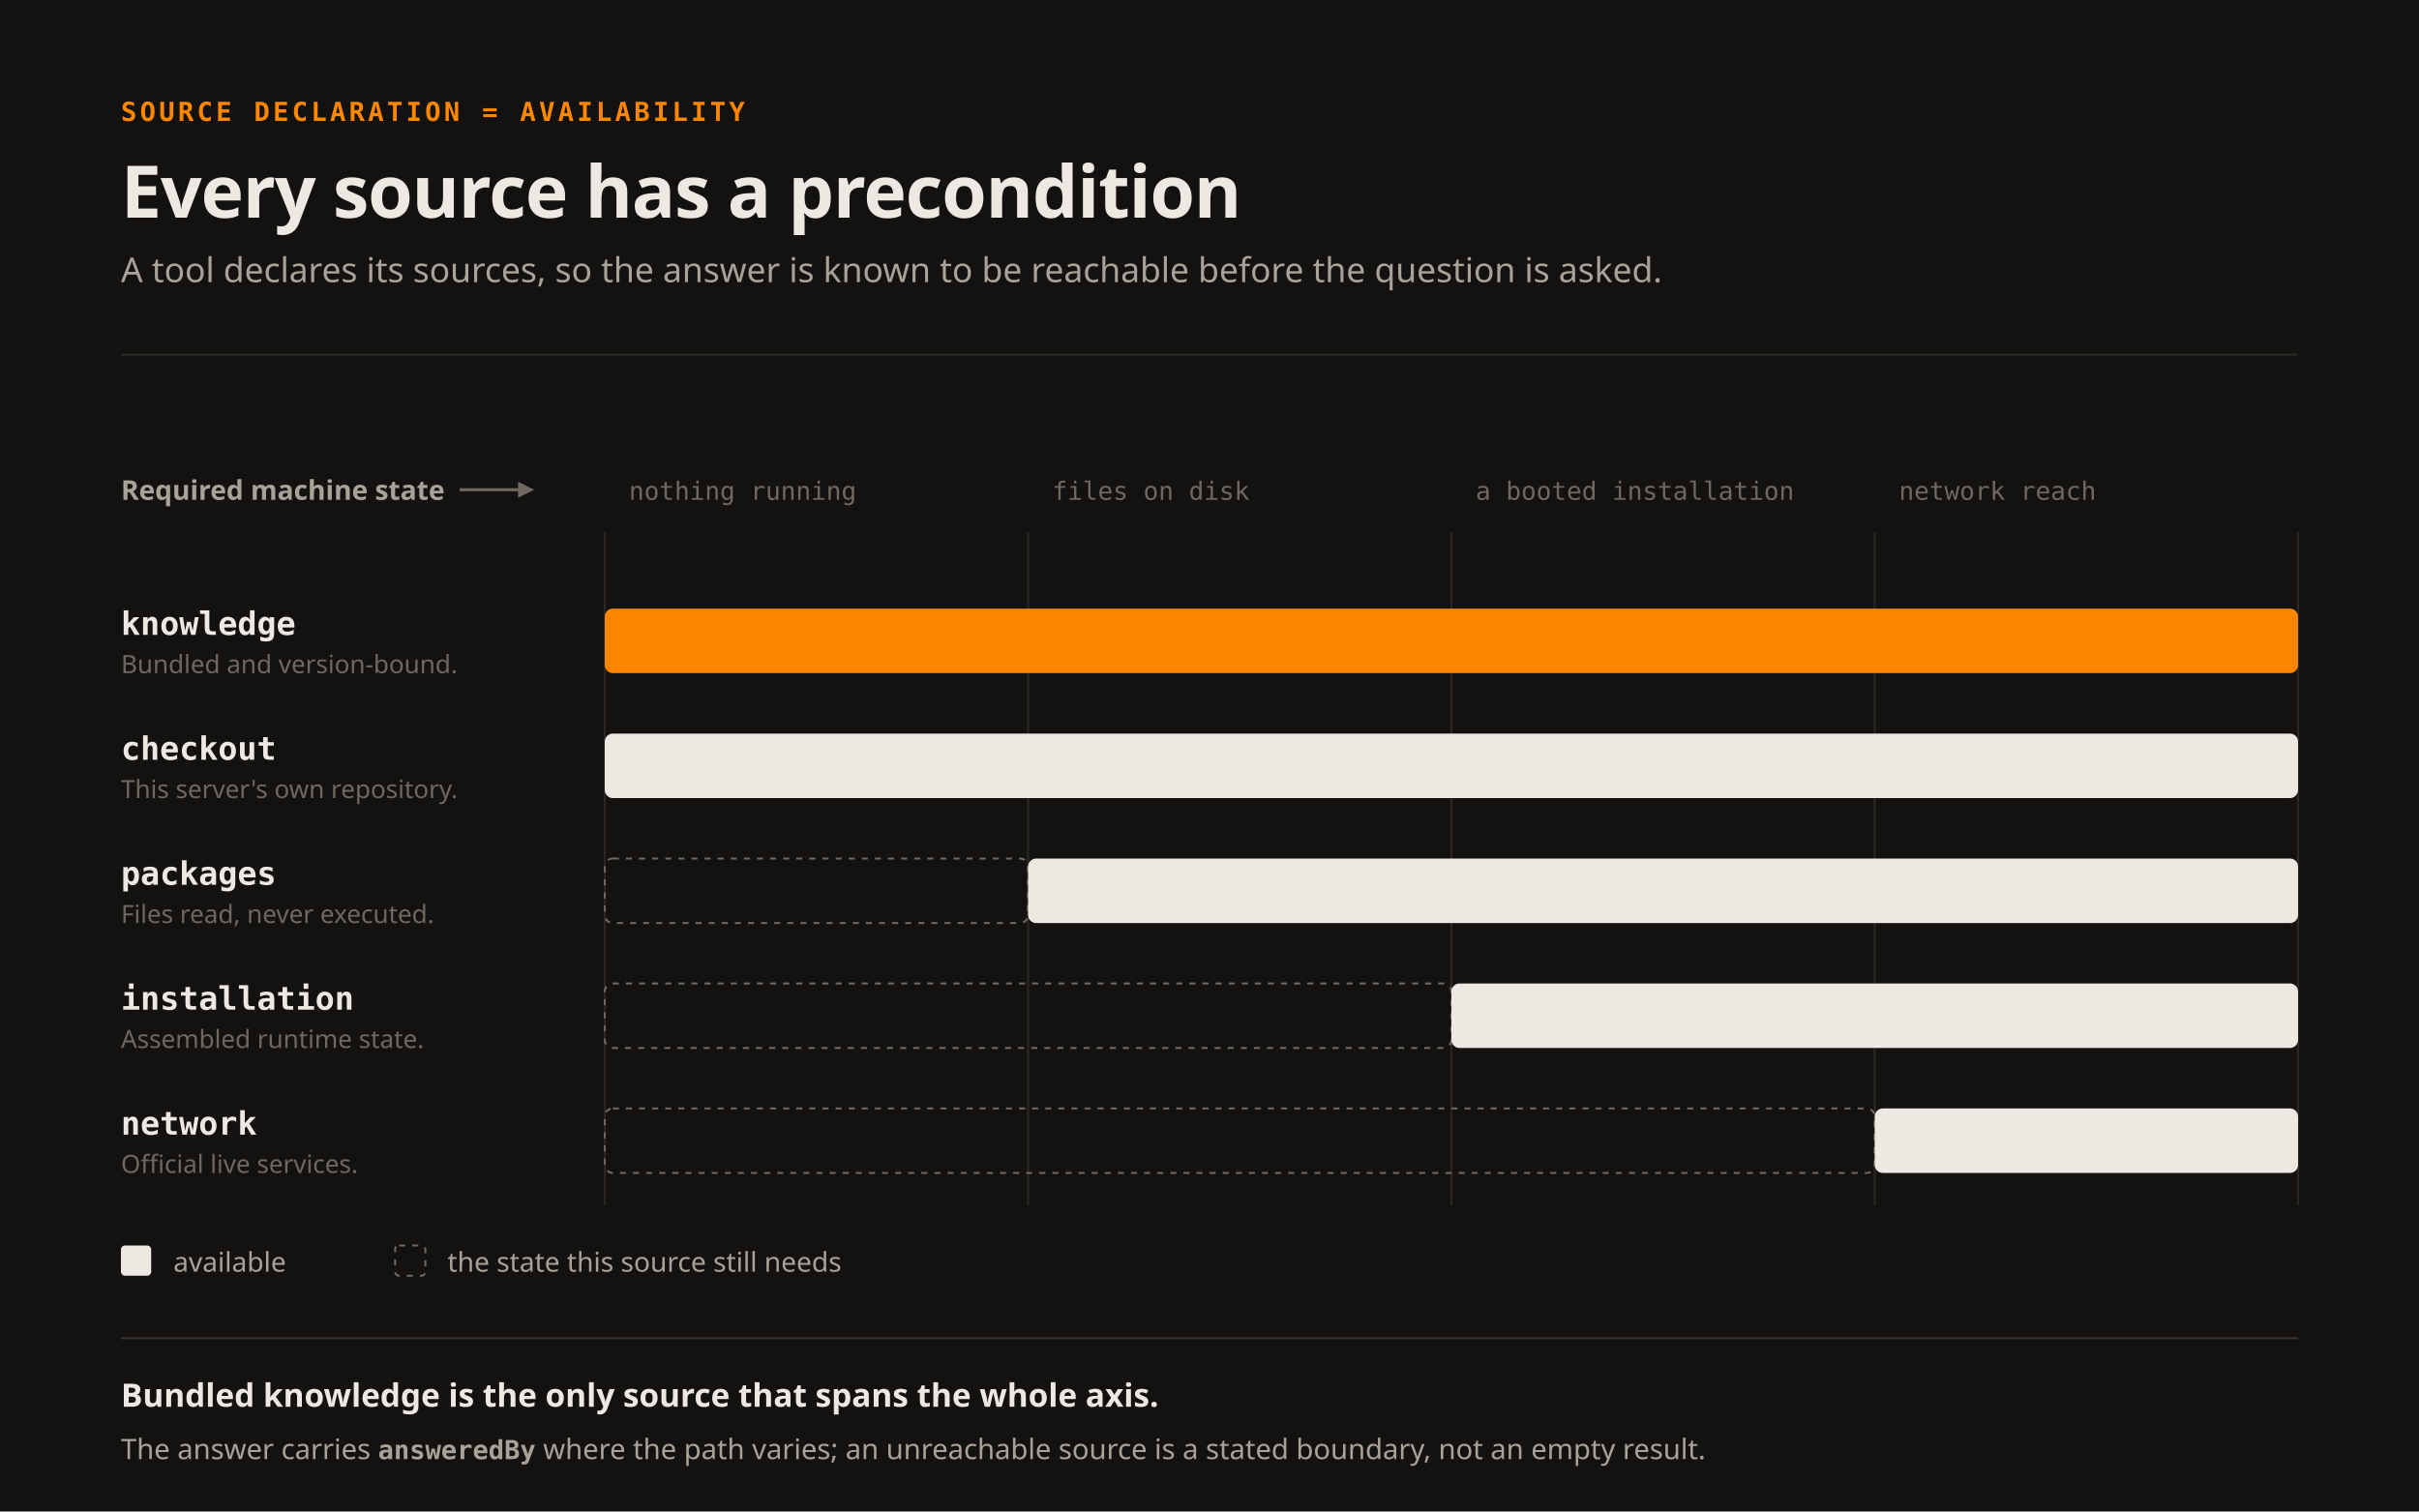
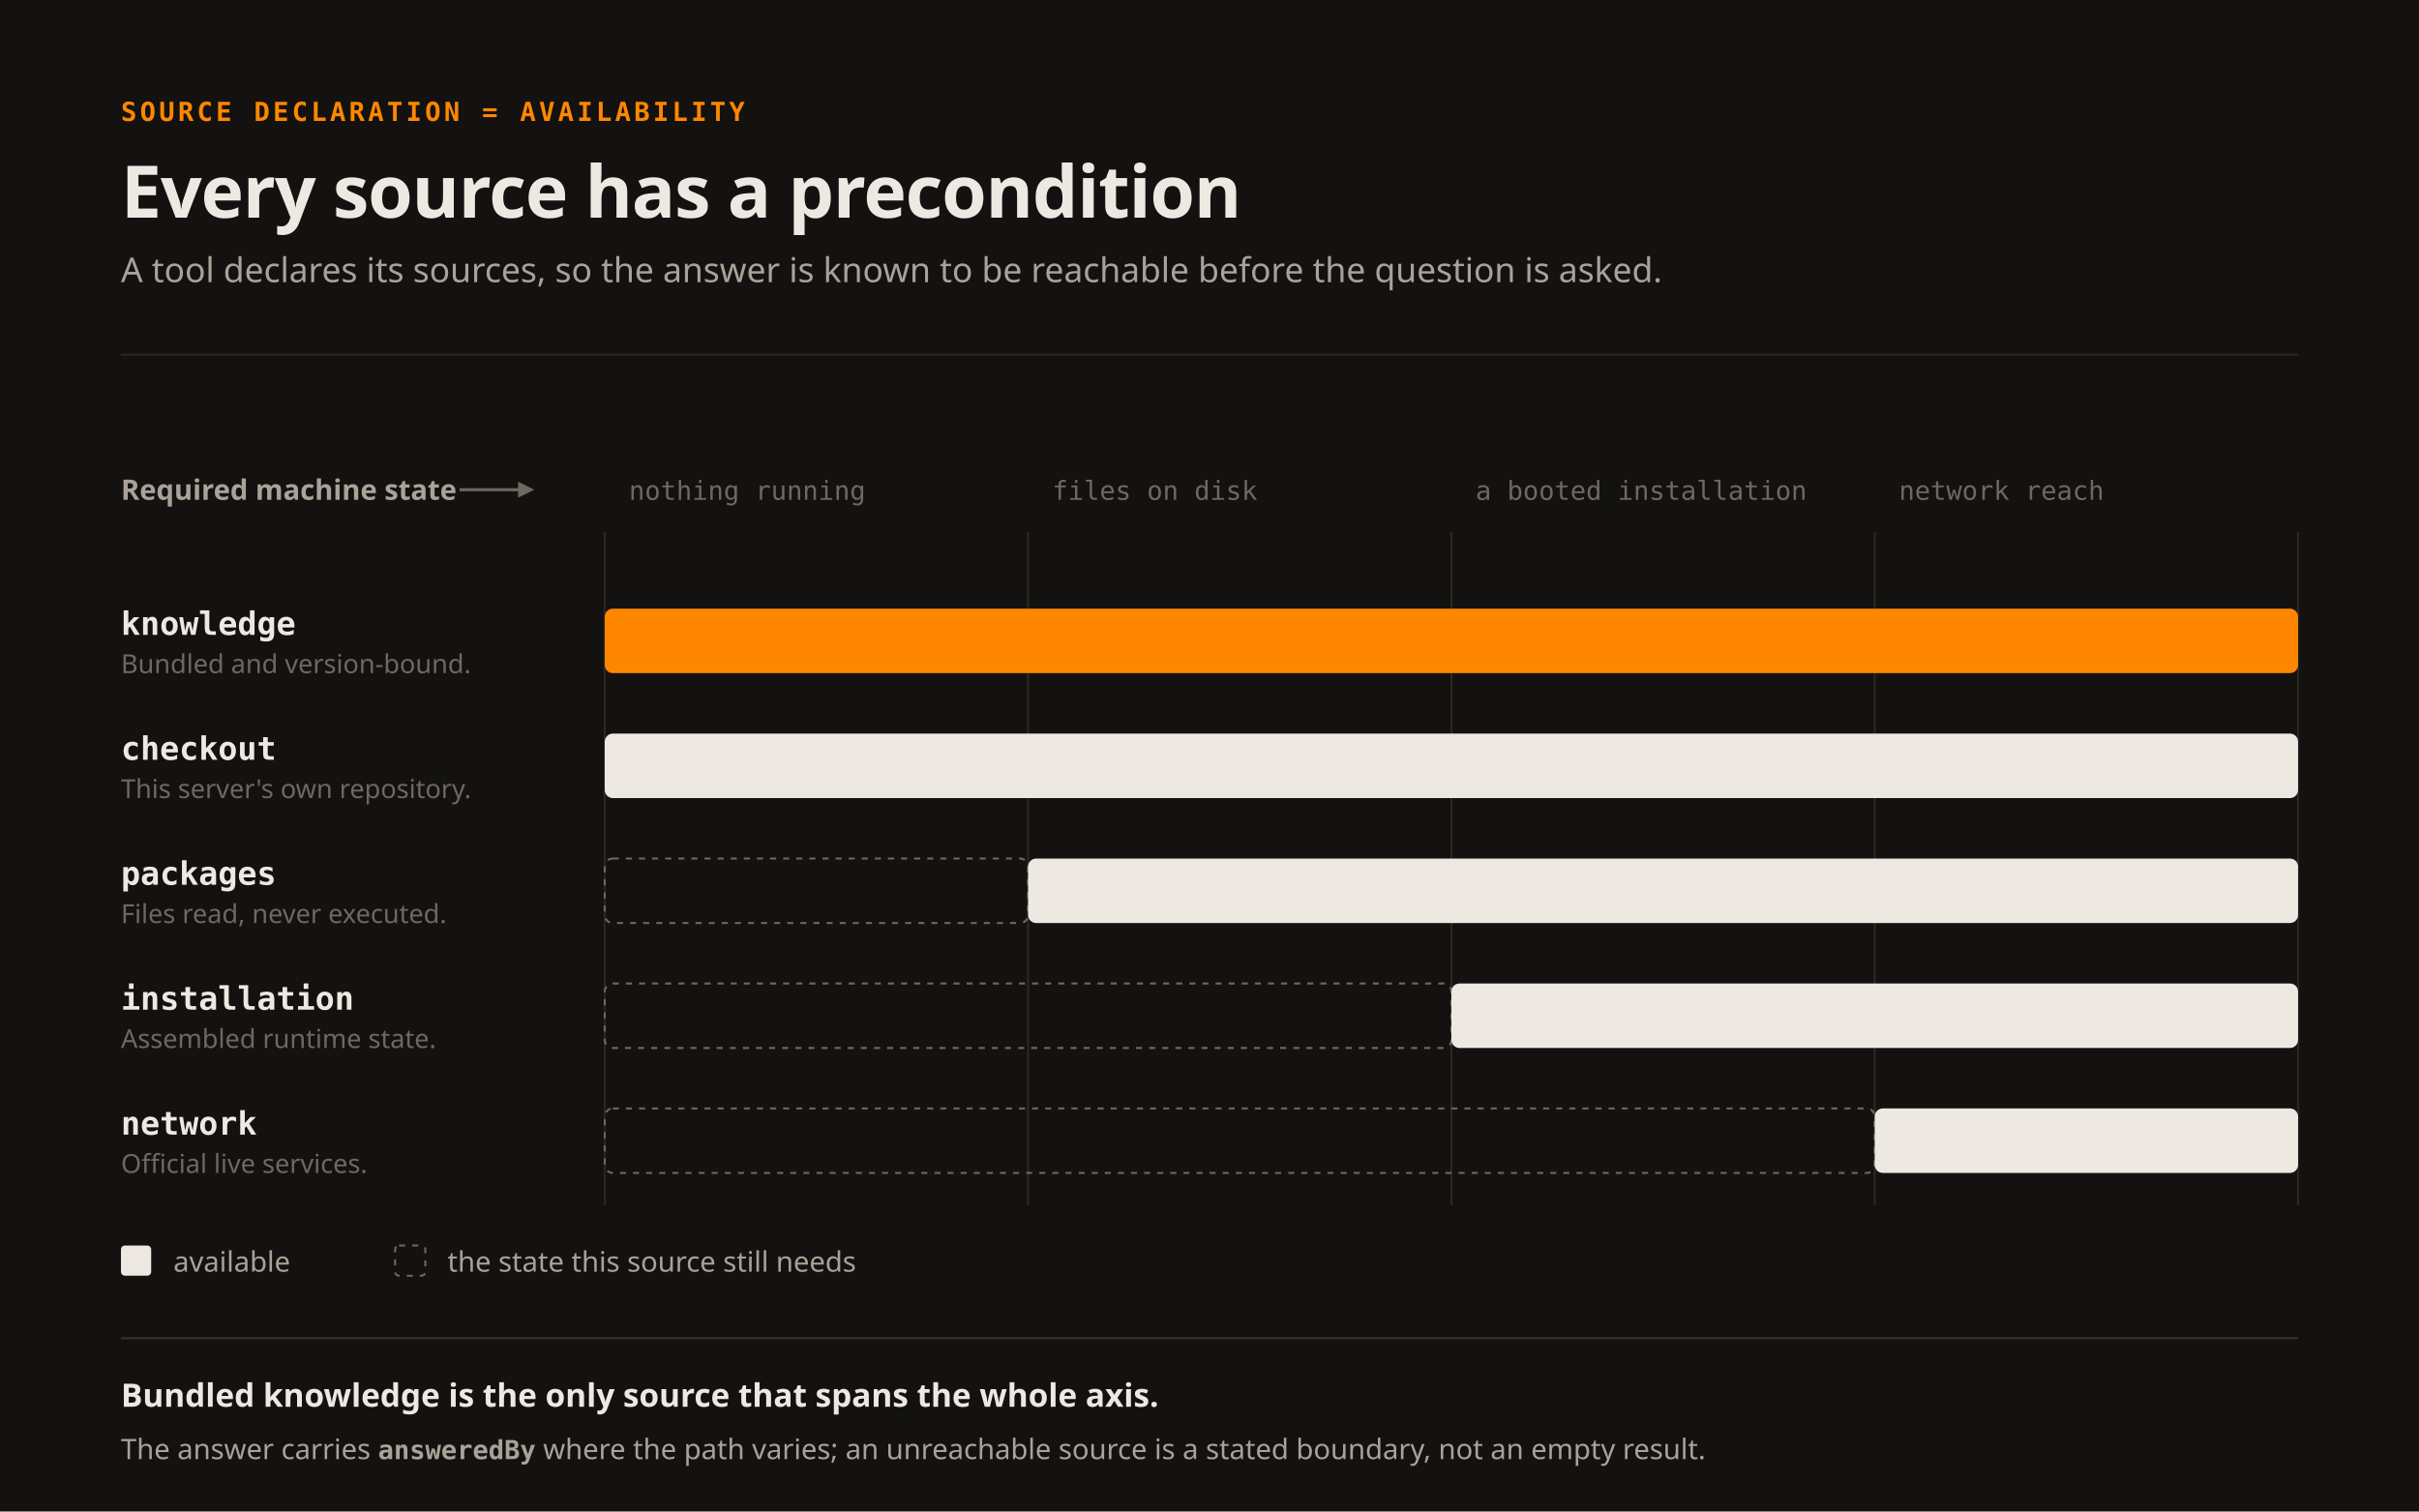
<svg xmlns="http://www.w3.org/2000/svg" width="1200" height="750" viewBox="0 0 1200 750" role="img" aria-labelledby="d-title d-desc">
  <rect width="1200" height="750" fill="#131210" />
  <text x="60" y="60" fill="#FF8700" font-family="'Source Code Pro',ui-monospace,monospace" font-size="13" font-weight="600" letter-spacing="1.6">SOURCE DECLARATION = AVAILABILITY</text>
  <text x="60" y="108" fill="#EDE9E2" font-family="'Source Sans 3',system-ui,sans-serif" font-size="36" font-weight="700" letter-spacing="-0.5">Every source has a precondition</text>
  <text x="60" y="140" fill="#A9A299" font-family="'Source Sans 3',system-ui,sans-serif" font-size="17">A tool declares its sources, so the answer is known to be reachable before the question is asked.</text>
  <line x1="60" y1="176" x2="1140" y2="176" stroke="#2B2823" stroke-width="1" />
-   <text x="60" y="248" fill="#A9A299" font-family="'Source Sans 3',system-ui,sans-serif" font-size="13.5" font-weight="600">Required machine state</text>
+   <text x="60" y="248" fill="#A9A299" font-family="'Source Sans 3',system-ui,sans-serif" font-size="14" font-weight="600">Required machine state</text>
  <path d="M228 243 H262" stroke="#6E6860" stroke-width="1.5" fill="none" />
  <path d="M257 239 265 243 257 247Z" fill="#6E6860" />
  <line x1="300" y1="264" x2="300" y2="598" stroke="#2B2823" stroke-width="1" />
-   <text x="312" y="248" fill="#6E6860" font-family="'Source Code Pro',ui-monospace,monospace" font-size="12.5">nothing running</text>
+   <text x="312" y="248" fill="#6E6860" font-family="'Source Code Pro',ui-monospace,monospace" font-size="13">nothing running</text>
  <line x1="510" y1="264" x2="510" y2="598" stroke="#2B2823" stroke-width="1" />
-   <text x="522" y="248" fill="#6E6860" font-family="'Source Code Pro',ui-monospace,monospace" font-size="12.5">files on disk</text>
+   <text x="522" y="248" fill="#6E6860" font-family="'Source Code Pro',ui-monospace,monospace" font-size="13">files on disk</text>
  <line x1="720" y1="264" x2="720" y2="598" stroke="#2B2823" stroke-width="1" />
-   <text x="732" y="248" fill="#6E6860" font-family="'Source Code Pro',ui-monospace,monospace" font-size="12.5">a booted installation</text>
+   <text x="732" y="248" fill="#6E6860" font-family="'Source Code Pro',ui-monospace,monospace" font-size="13">a booted installation</text>
  <line x1="930" y1="264" x2="930" y2="598" stroke="#2B2823" stroke-width="1" />
-   <text x="942" y="248" fill="#6E6860" font-family="'Source Code Pro',ui-monospace,monospace" font-size="12.5">network reach</text>
+   <text x="942" y="248" fill="#6E6860" font-family="'Source Code Pro',ui-monospace,monospace" font-size="13">network reach</text>
  <line x1="1140" y1="264" x2="1140" y2="598" stroke="#2B2823" stroke-width="1" />
  <text x="60" y="315" fill="#EDE9E2" font-family="'Source Code Pro',ui-monospace,monospace" font-size="16" font-weight="600">knowledge</text>
-   <text x="60" y="334" fill="#6E6860" font-family="'Source Sans 3',system-ui,sans-serif" font-size="12.5">Bundled and version-bound.</text>
+   <text x="60" y="334" fill="#6E6860" font-family="'Source Sans 3',system-ui,sans-serif" font-size="13">Bundled and version-bound.</text>
  <rect x="300" y="302" width="840" height="32" rx="4" fill="#FF8700" />
  <text x="60" y="377" fill="#EDE9E2" font-family="'Source Code Pro',ui-monospace,monospace" font-size="16" font-weight="600">checkout</text>
-   <text x="60" y="396" fill="#6E6860" font-family="'Source Sans 3',system-ui,sans-serif" font-size="12.5">This server's own repository.</text>
+   <text x="60" y="396" fill="#6E6860" font-family="'Source Sans 3',system-ui,sans-serif" font-size="13">This server's own repository.</text>
  <rect x="300" y="364" width="840" height="32" rx="4" fill="#EDE9E2" />
  <text x="60" y="439" fill="#EDE9E2" font-family="'Source Code Pro',ui-monospace,monospace" font-size="16" font-weight="600">packages</text>
-   <text x="60" y="458" fill="#6E6860" font-family="'Source Sans 3',system-ui,sans-serif" font-size="12.5">Files read, never executed.</text>
+   <text x="60" y="458" fill="#6E6860" font-family="'Source Sans 3',system-ui,sans-serif" font-size="13">Files read, never executed.</text>
  <rect x="300" y="426" width="210" height="32" rx="4" fill="none" stroke="#6E6860" stroke-width="1" stroke-dasharray="3 3.5" />
  <rect x="510" y="426" width="630" height="32" rx="4" fill="#EDE9E2" />
  <text x="60" y="501" fill="#EDE9E2" font-family="'Source Code Pro',ui-monospace,monospace" font-size="16" font-weight="600">installation</text>
-   <text x="60" y="520" fill="#6E6860" font-family="'Source Sans 3',system-ui,sans-serif" font-size="12.5">Assembled runtime state.</text>
+   <text x="60" y="520" fill="#6E6860" font-family="'Source Sans 3',system-ui,sans-serif" font-size="13">Assembled runtime state.</text>
  <rect x="300" y="488" width="420" height="32" rx="4" fill="none" stroke="#6E6860" stroke-width="1" stroke-dasharray="3 3.5" />
  <rect x="720" y="488" width="420" height="32" rx="4" fill="#EDE9E2" />
  <text x="60" y="563" fill="#EDE9E2" font-family="'Source Code Pro',ui-monospace,monospace" font-size="16" font-weight="600">network</text>
-   <text x="60" y="582" fill="#6E6860" font-family="'Source Sans 3',system-ui,sans-serif" font-size="12.5">Official live services.</text>
+   <text x="60" y="582" fill="#6E6860" font-family="'Source Sans 3',system-ui,sans-serif" font-size="13">Official live services.</text>
  <rect x="300" y="550" width="630" height="32" rx="4" fill="none" stroke="#6E6860" stroke-width="1" stroke-dasharray="3 3.5" />
  <rect x="930" y="550" width="210" height="32" rx="4" fill="#EDE9E2" />
  <rect x="60" y="618" width="15" height="15" rx="2" fill="#EDE9E2" />
-   <text x="86" y="631" fill="#A9A299" font-family="'Source Sans 3',system-ui,sans-serif" font-size="13.5">available</text>
+   <text x="86" y="631" fill="#A9A299" font-family="'Source Sans 3',system-ui,sans-serif" font-size="14">available</text>
  <rect x="196" y="618" width="15" height="15" rx="2" fill="none" stroke="#6E6860" stroke-width="1" stroke-dasharray="3 3.5" />
-   <text x="222" y="631" fill="#A9A299" font-family="'Source Sans 3',system-ui,sans-serif" font-size="13.5">the state this source still needs</text>
+   <text x="222" y="631" fill="#A9A299" font-family="'Source Sans 3',system-ui,sans-serif" font-size="14">the state this source still needs</text>
  <line x1="60" y1="664" x2="1140" y2="664" stroke="#37332C" stroke-width="1" />
  <text x="60" y="698" fill="#EDE9E2" font-family="'Source Sans 3',system-ui,sans-serif" font-size="16" font-weight="600">Bundled knowledge is the only source that spans the whole axis.</text>
  <text x="60" y="724" fill="#A9A299" font-family="'Source Sans 3',system-ui,sans-serif" font-size="14">The answer carries <tspan font-family="'Source Code Pro',ui-monospace,monospace" font-size="13" font-weight="600">answeredBy</tspan> where the path varies; an unreachable source is a stated boundary, not an empty result.</text>
</svg>
